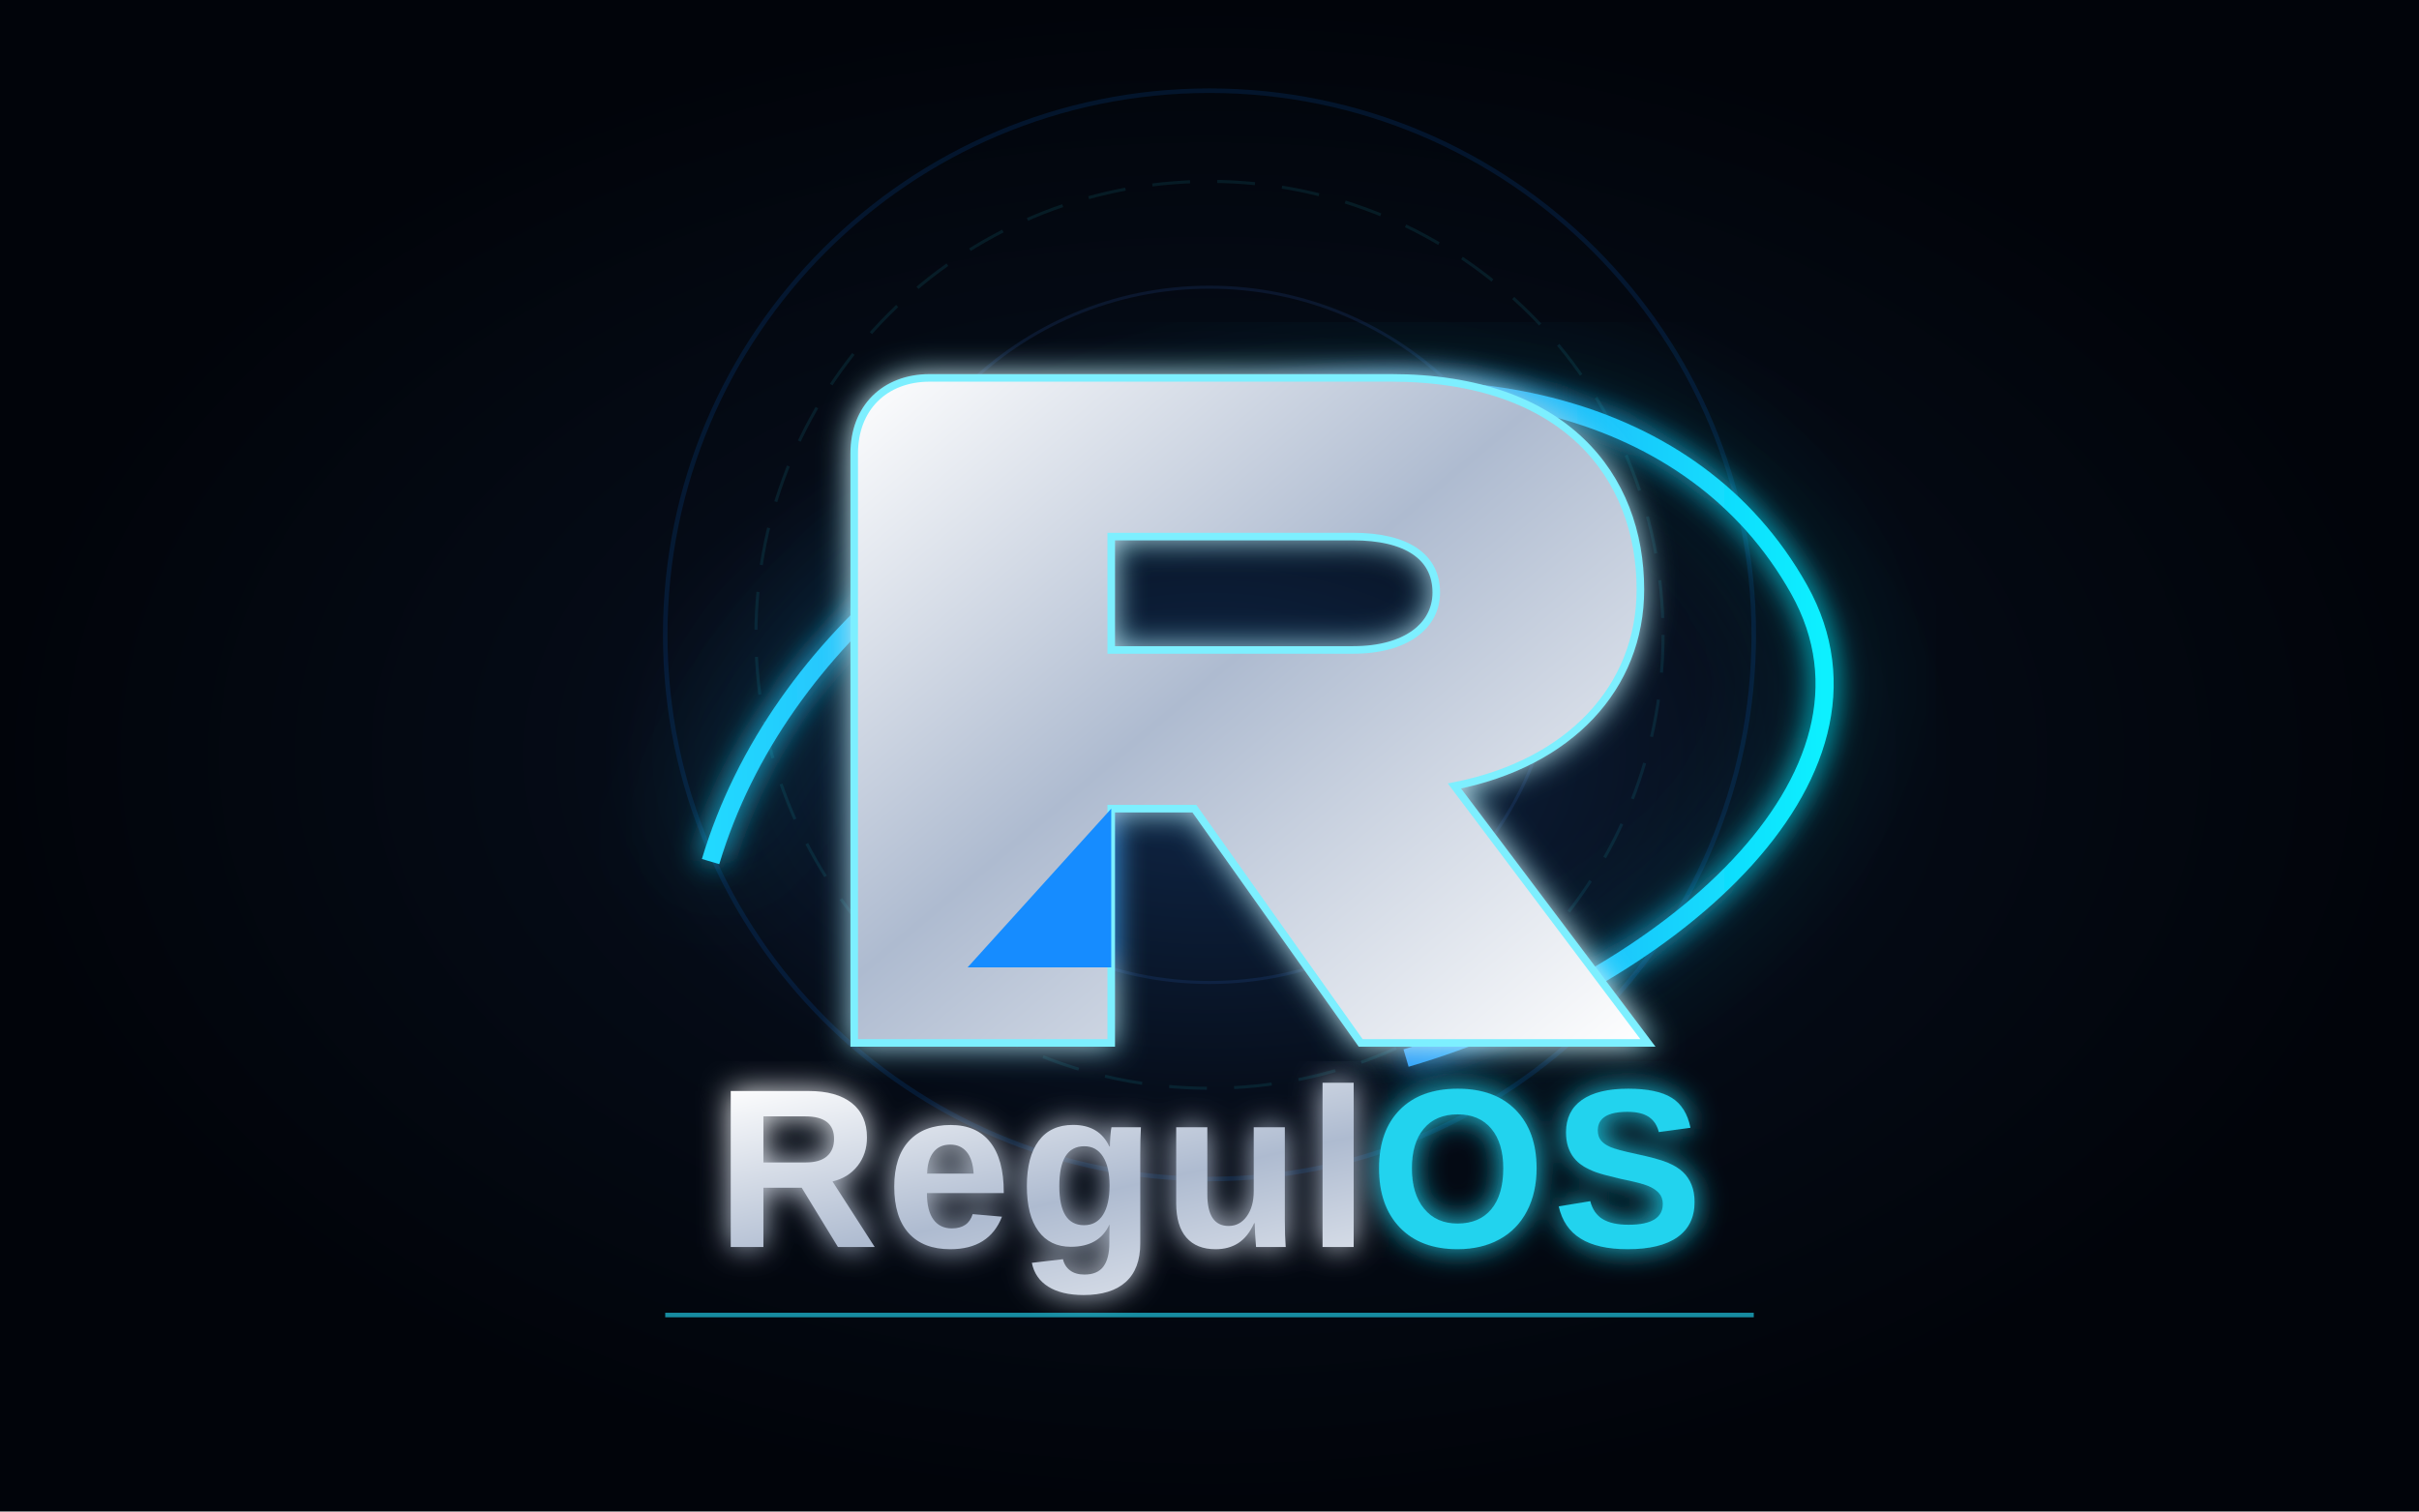
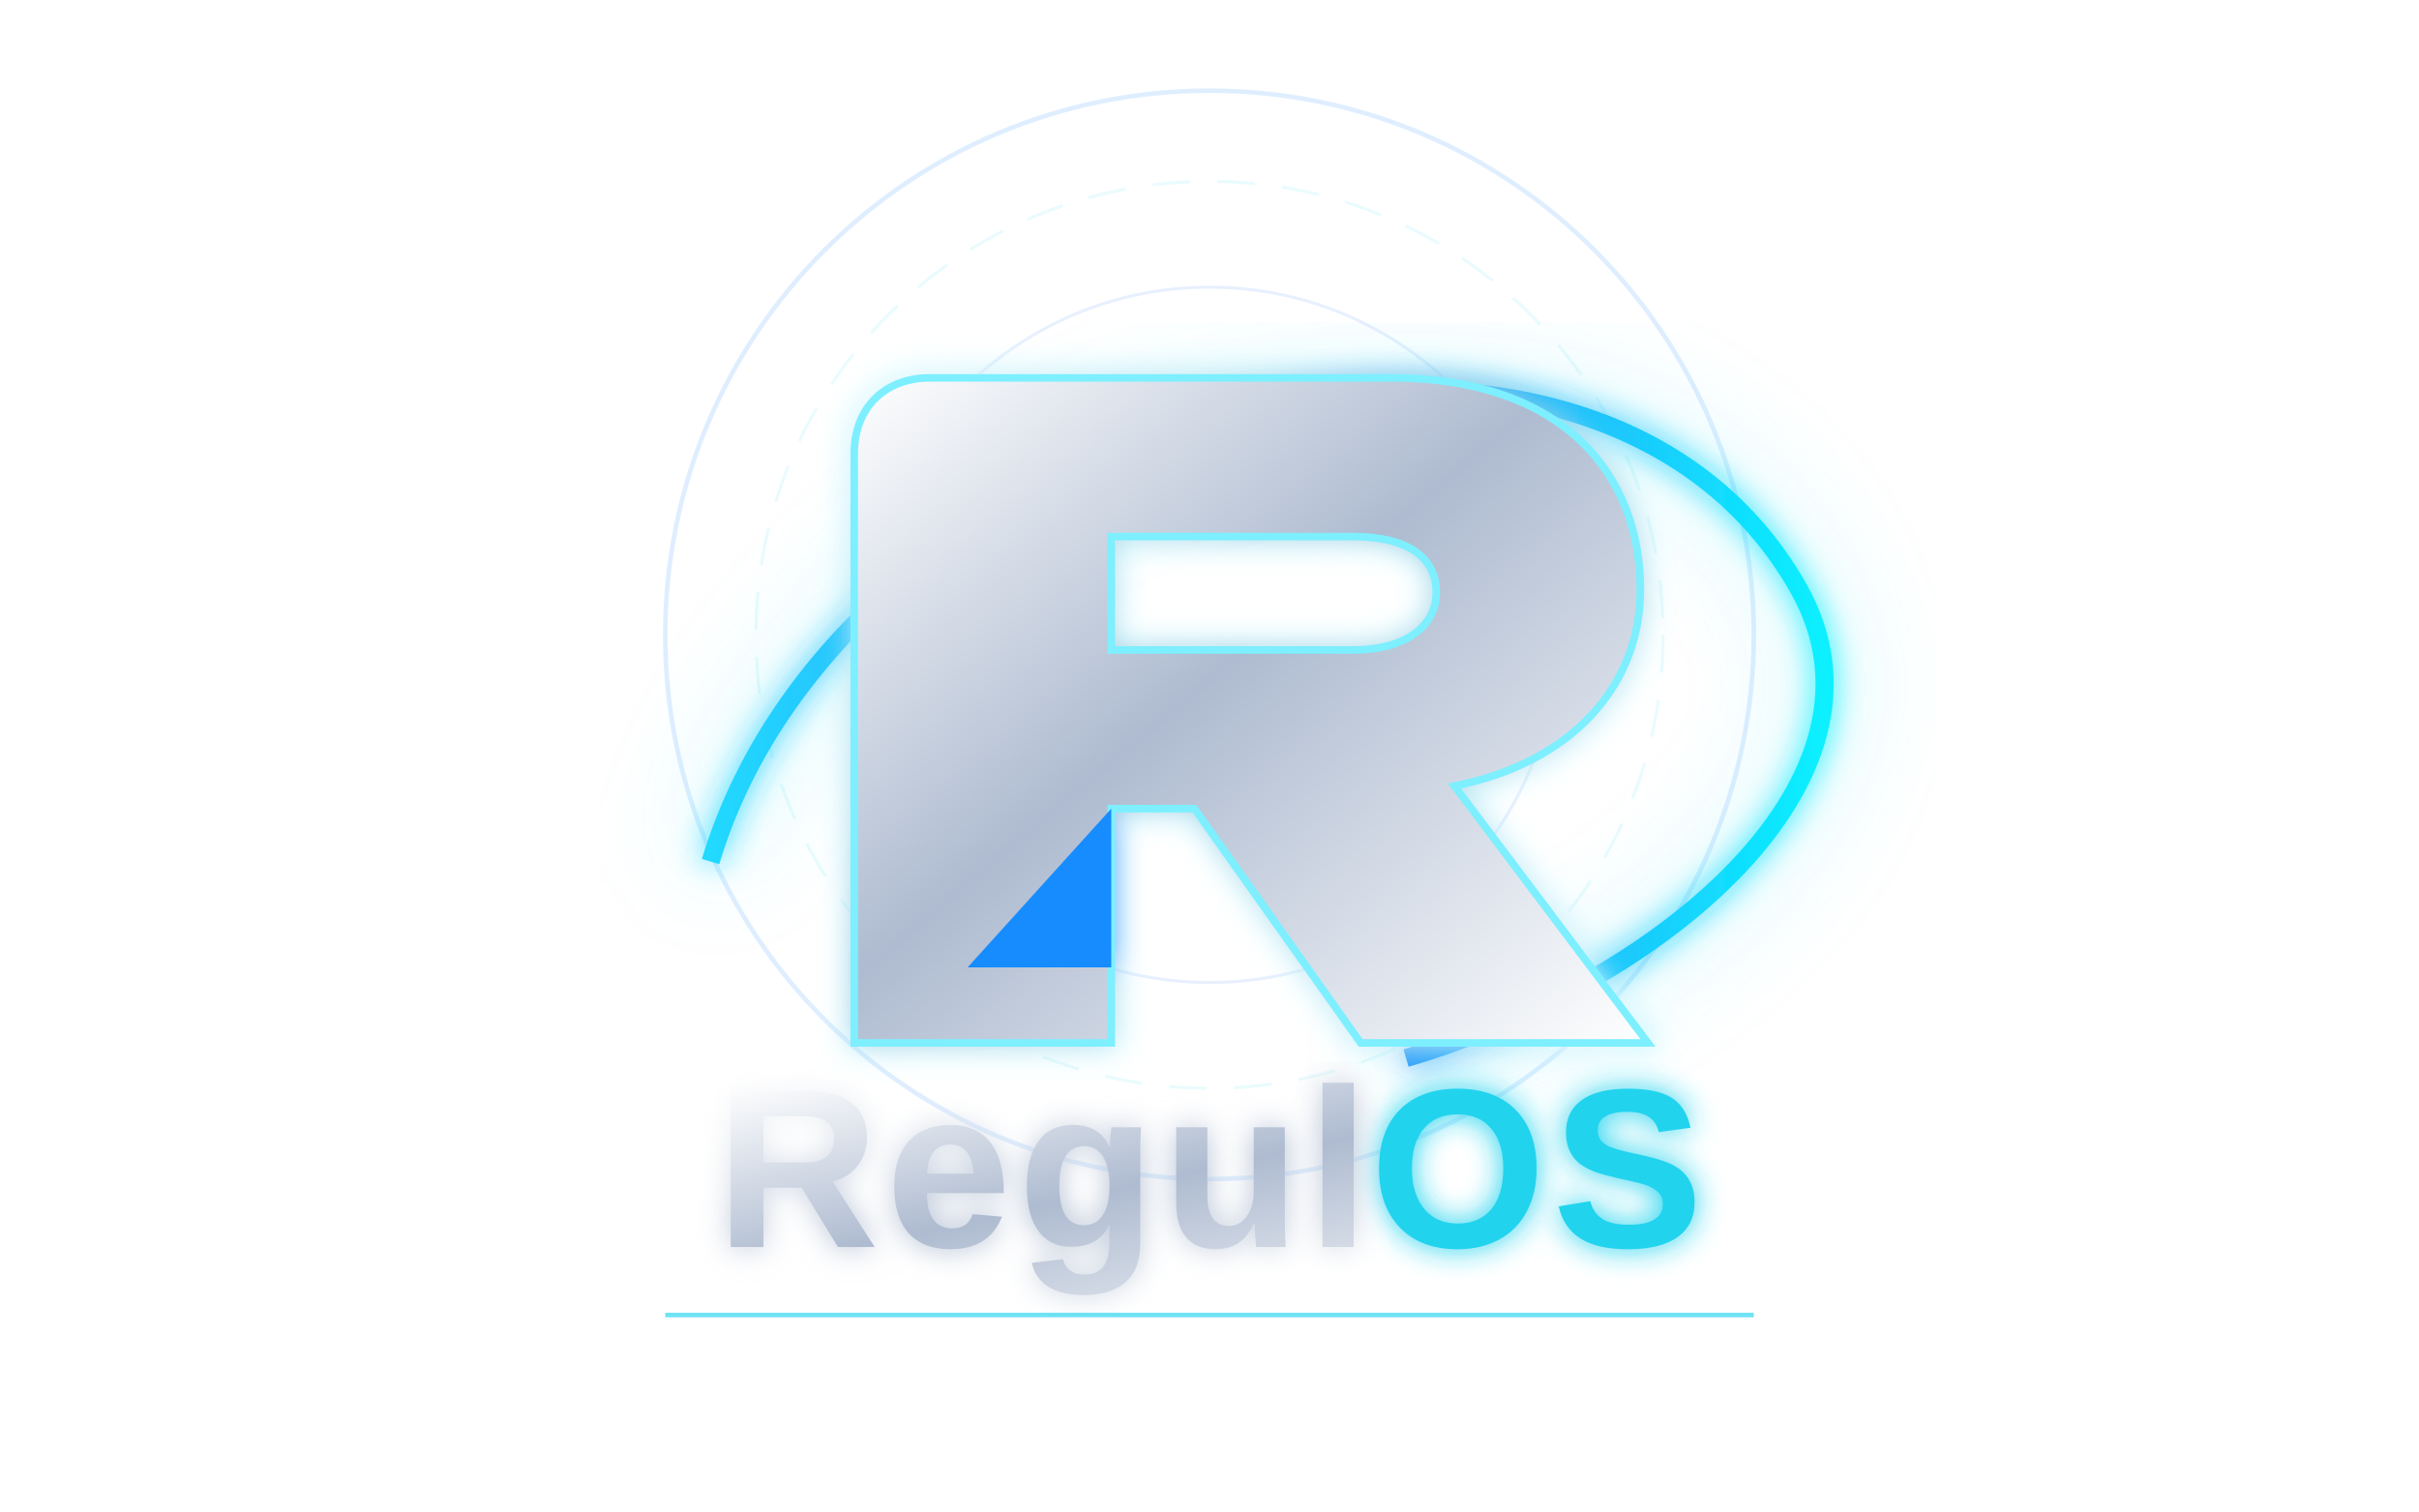
<svg xmlns="http://www.w3.org/2000/svg" viewBox="0 0 1600 1000">
  <defs>
    <radialGradient id="bg">
      <stop stop-color="#10284a" />
      <stop offset=".5" stop-color="#050b16" />
      <stop offset="1" stop-color="#01040a" />
    </radialGradient>
    <linearGradient id="cyan" x1="0" x2="1">
      <stop stop-color="#20d9ff" />
      <stop offset=".5" stop-color="#3d83f6" />
      <stop offset="1" stop-color="#08f0ff" />
    </linearGradient>
    <linearGradient id="silver" x1="0" y1="0" x2="1" y2="1">
      <stop stop-color="#fff" />
      <stop offset=".45" stop-color="#aebbd0" />
      <stop offset="1" stop-color="#fff" />
    </linearGradient>
    <filter id="glow">
      <feGaussianBlur stdDeviation="10" result="b" />
      <feMerge>
        <feMergeNode in="b" />
        <feMergeNode in="SourceGraphic" />
      </feMerge>
    </filter>
    <filter id="soft">
      <feGaussianBlur stdDeviation="35" />
    </filter>
  </defs>
-   <rect width="1600" height="1000" fill="url(#bg)" />
  <circle cx="800" cy="420" r="360" fill="none" stroke="#087cff" stroke-opacity=".13" stroke-width="3" />
  <circle cx="800" cy="420" r="300" fill="none" stroke="#22d3ee" stroke-opacity=".1" stroke-width="2" stroke-dasharray="25 18" />
  <circle cx="800" cy="420" r="230" fill="none" stroke="#3d83f6" stroke-opacity=".12" stroke-width="2" />
  <path d="M470 570 C560 270 1050 140 1190 390 C1260 515 1100 650 930 700" fill="none" stroke="#22d3ee" stroke-opacity=".18" stroke-width="32" filter="url(#soft)" />
  <path d="M470 570 C560 270 1050 140 1190 390 C1260 515 1100 650 930 700" fill="none" stroke="url(#cyan)" stroke-width="12" filter="url(#glow)" />
  <g filter="url(#glow)">
    <path d="M615 250 H920 C1035 250 1085 315 1085 390 C1085 455 1038 505 962 520 L1090 690 H900 L790 535 H735 V690 H565 V300 C565 270 585 250 615 250 Z M735 355 V430 H895 C930 430 950 414 950 392 C950 368 930 355 895 355 Z" fill="url(#silver)" stroke="#7defff" stroke-width="5" />
    <path d="M735 535 L640 640 H735 Z" fill="#168cff" />
  </g>
  <text x="800" y="825" text-anchor="middle" font-family="Segoe UI,Arial,sans-serif" font-size="150" font-weight="800" letter-spacing="4" fill="url(#silver)" filter="url(#glow)">Regul<tspan fill="#22d3ee">OS</tspan>
  </text>
  <path d="M440 870 H1160" stroke="#22d3ee" stroke-opacity=".65" stroke-width="3" />
  <path d="M650 870 H950" stroke="#22d3ee" stroke-width="8" filter="url(#glow)" />
</svg>
